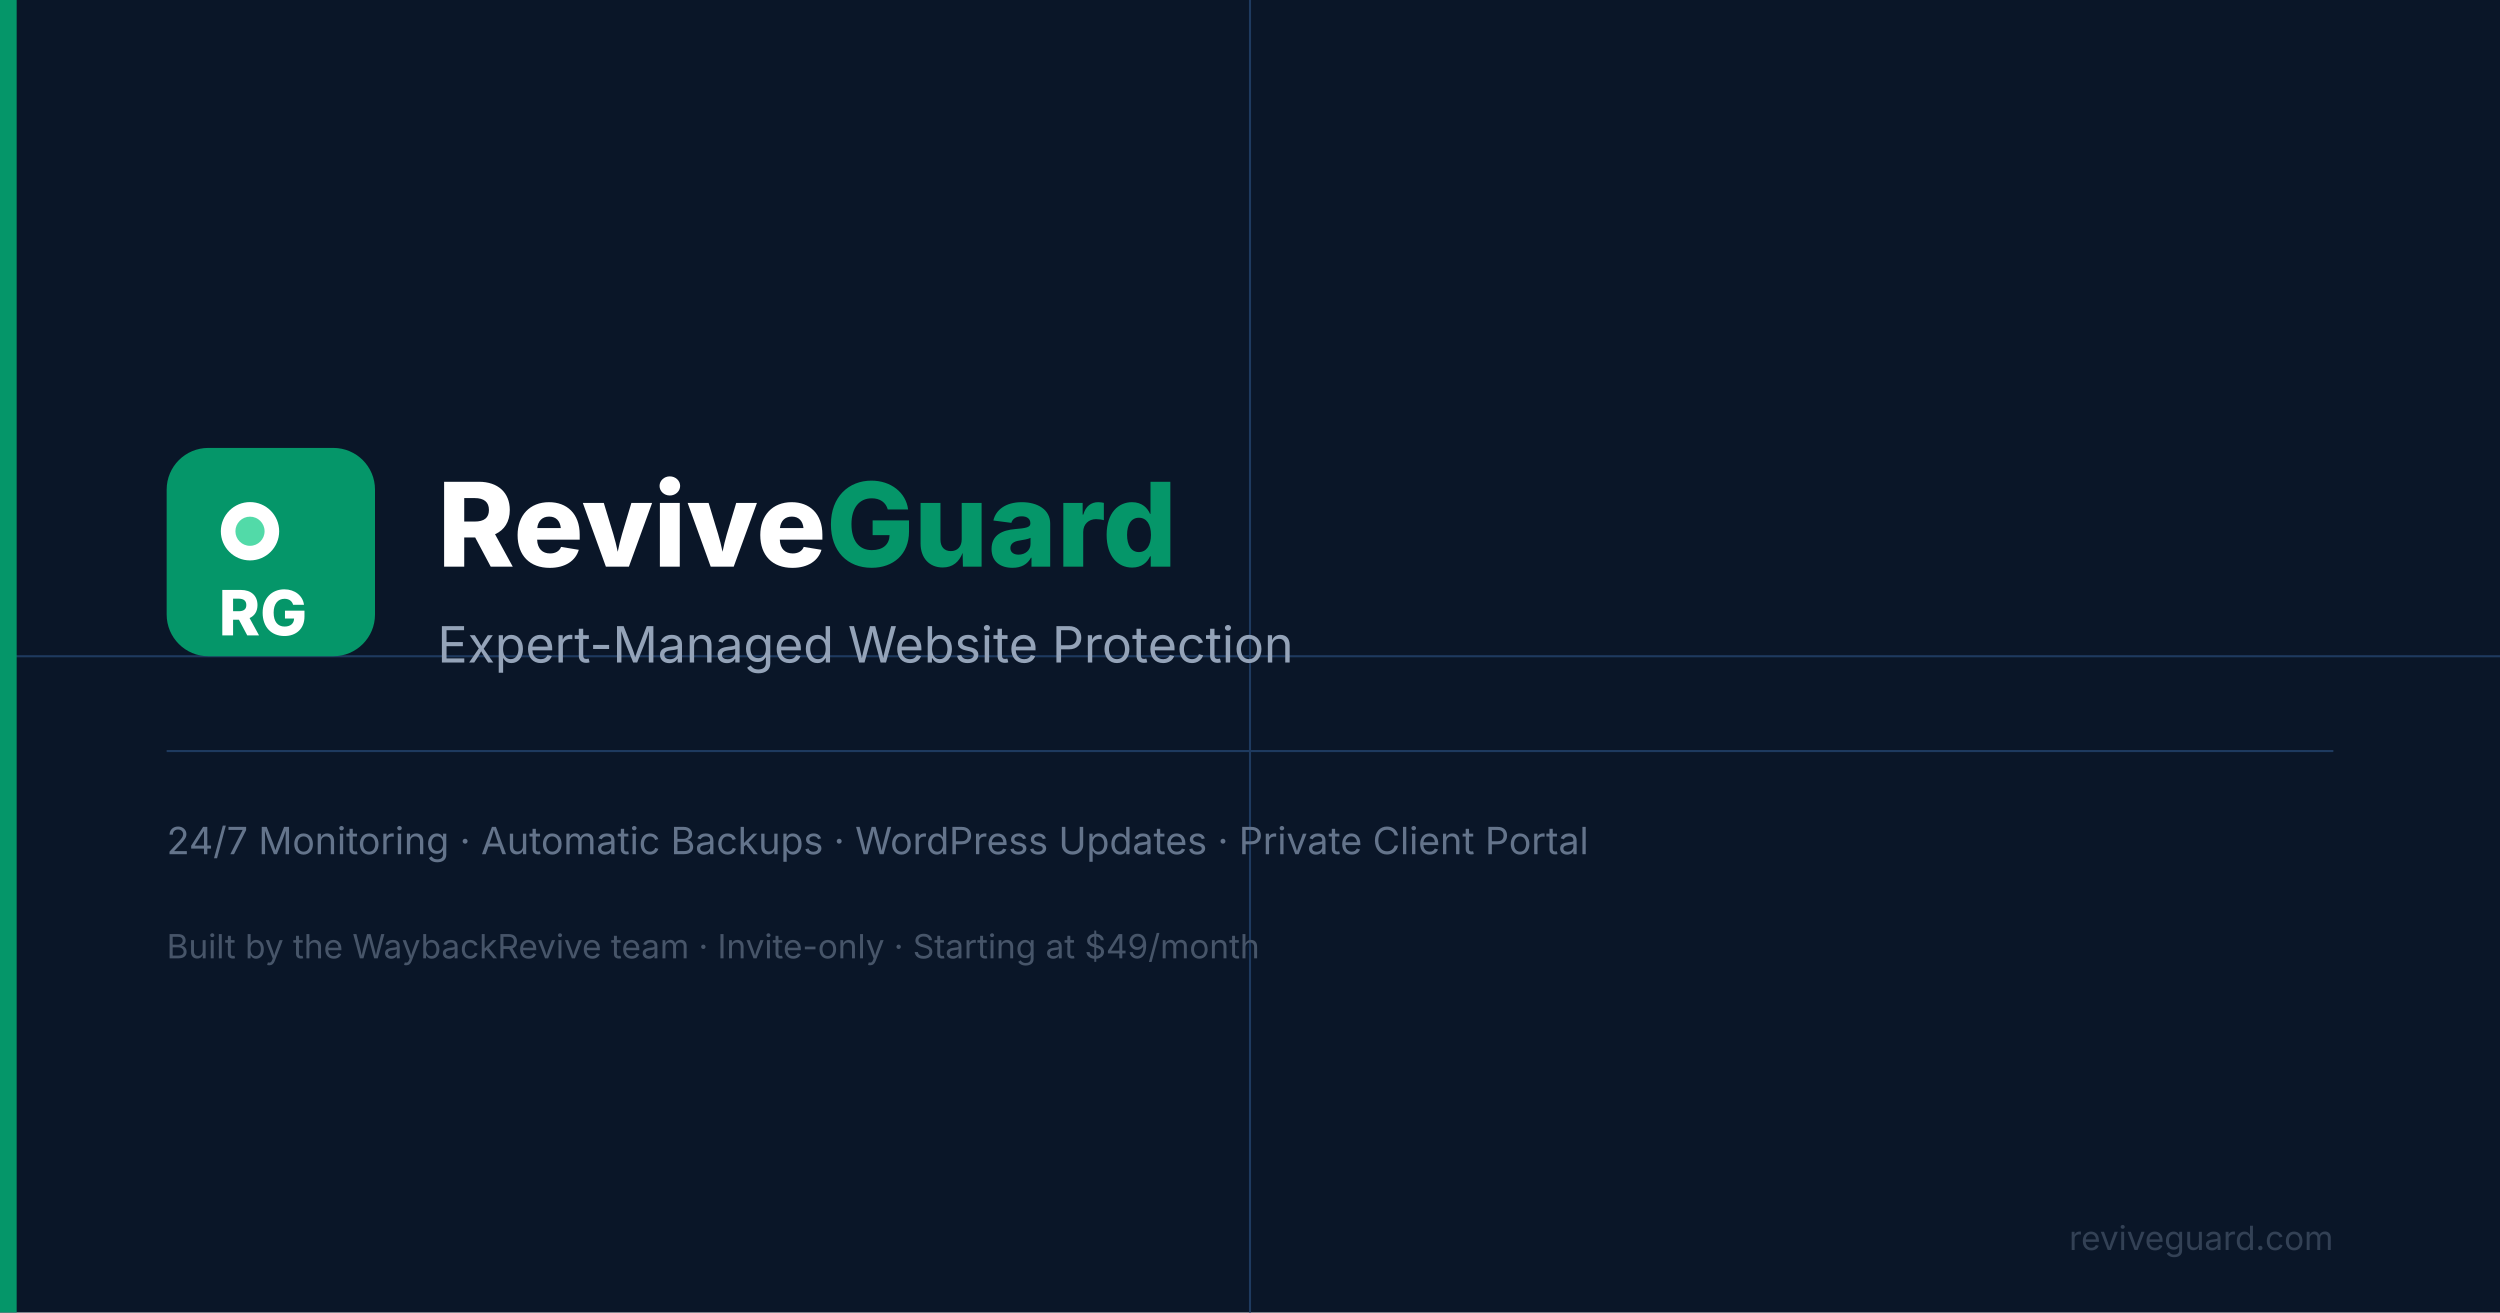
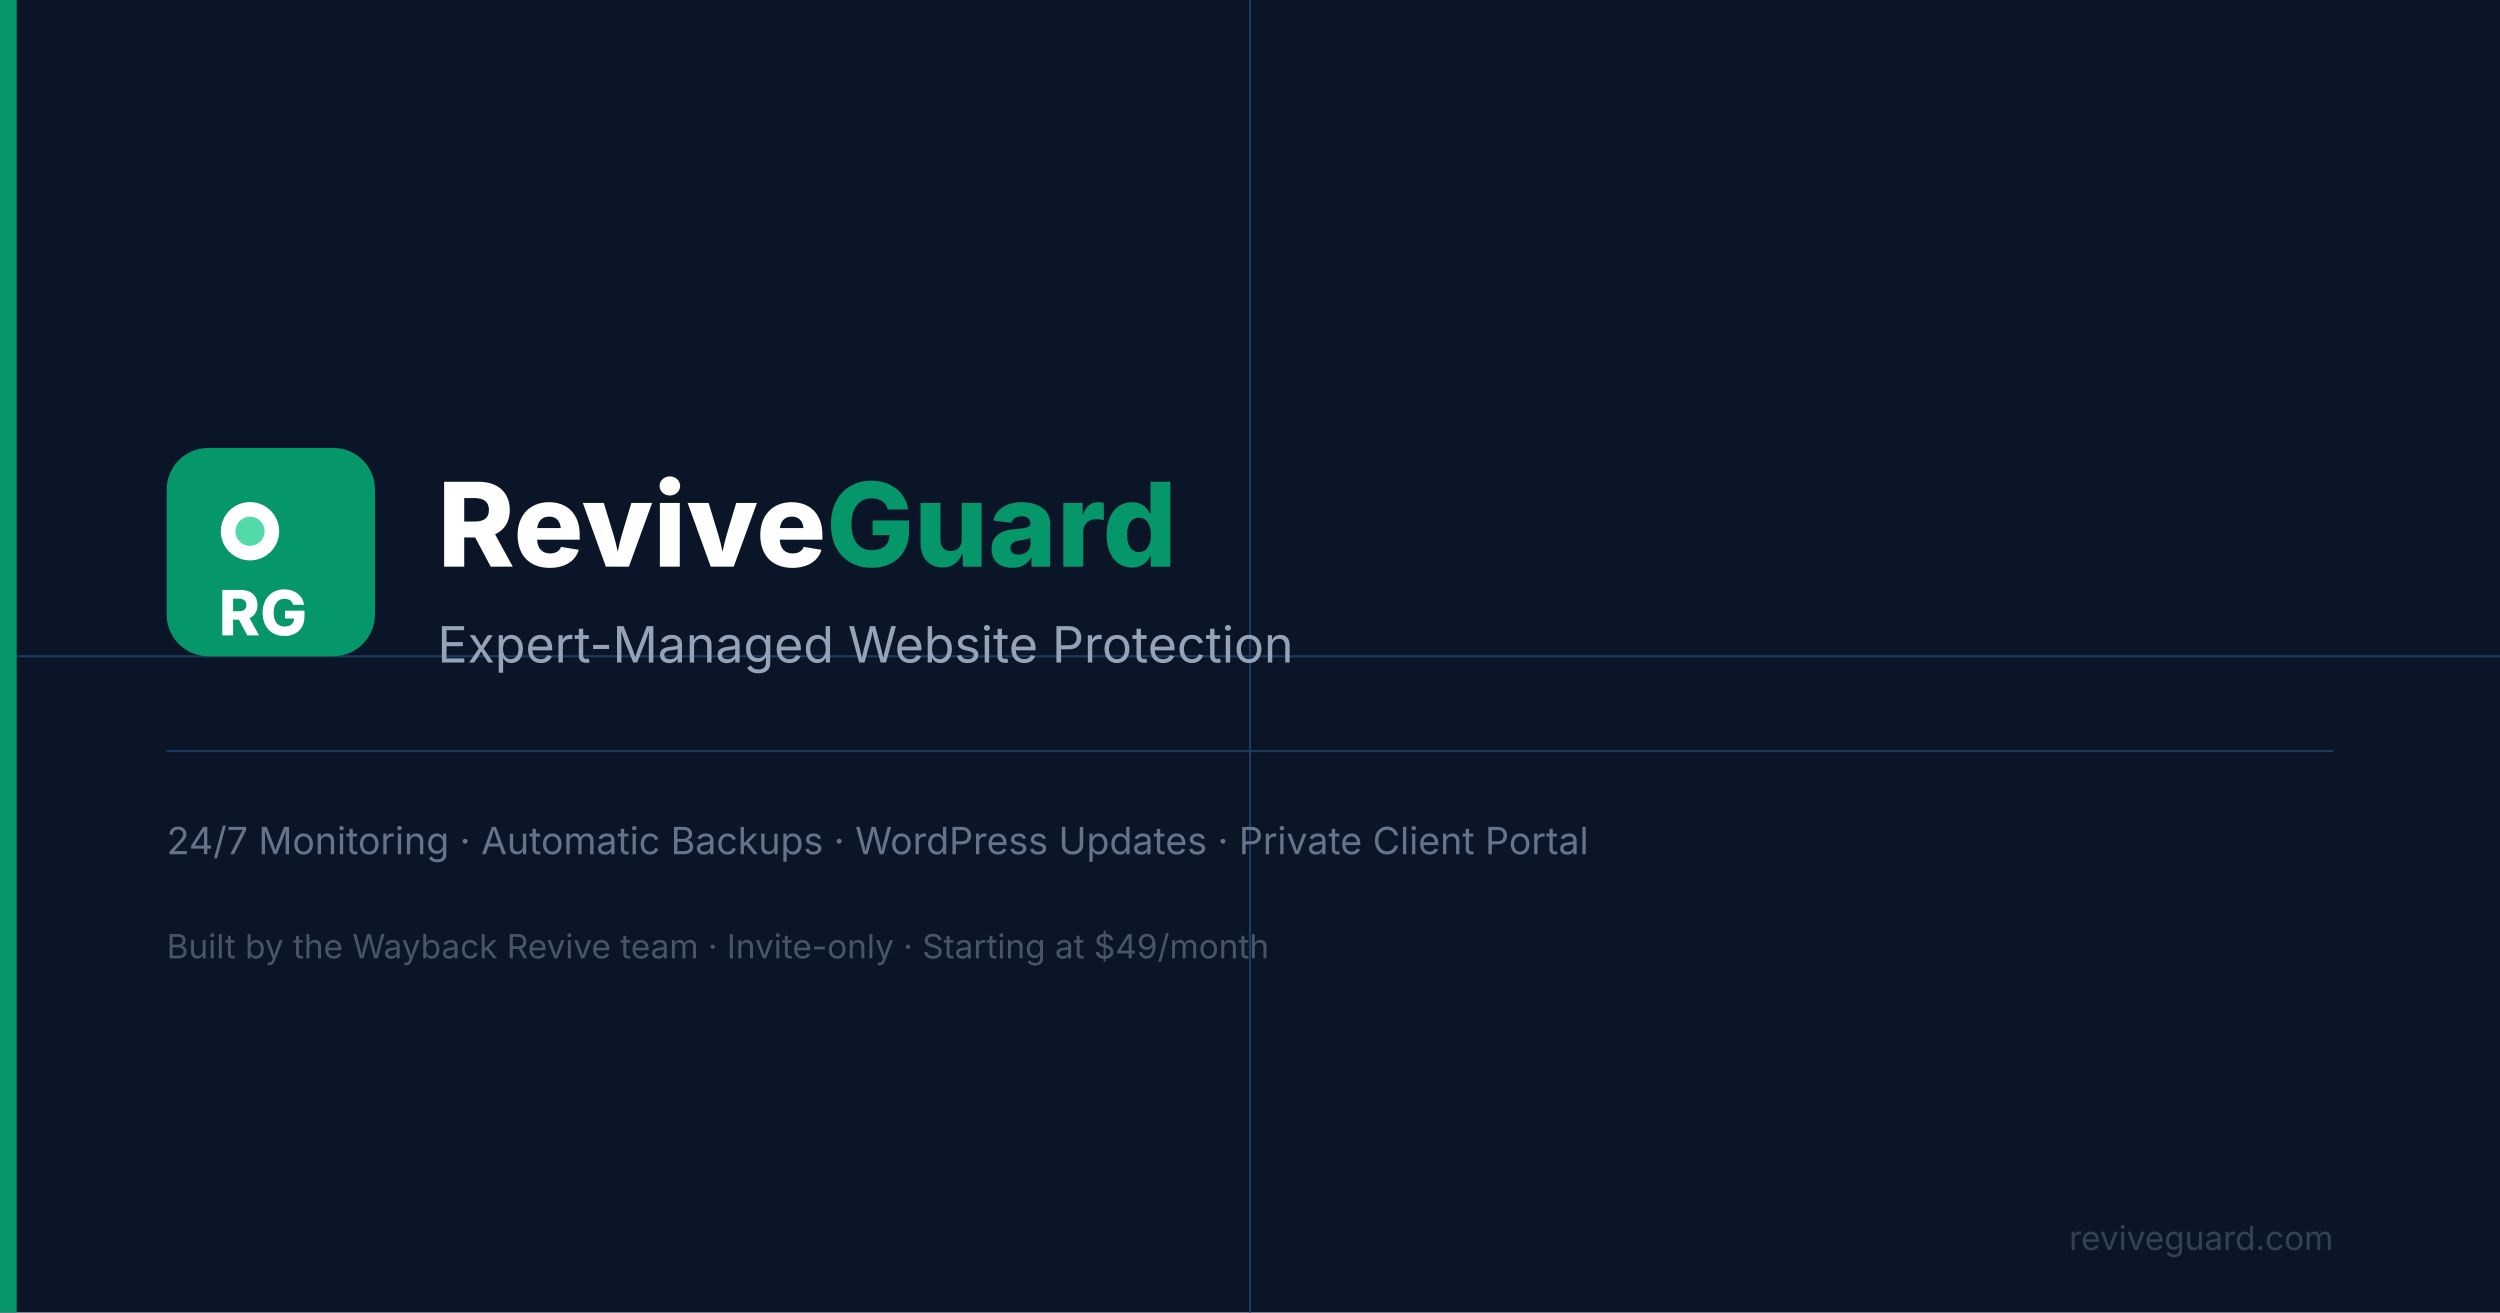
<svg xmlns="http://www.w3.org/2000/svg" viewBox="0 0 1200 630">
  <rect width="1200" height="630" fill="#0a1628" />
  <line x1="0" y1="315" x2="1200" y2="315" stroke="#1e3a5f" stroke-width="1" />
  <line x1="600" y1="0" x2="600" y2="630" stroke="#1e3a5f" stroke-width="1" />
  <rect width="8" height="630" fill="#059669" />
  <rect x="80" y="215" width="100" height="100" rx="20" fill="#059669" />
  <circle cx="120" cy="255" r="14" fill="#ffffff" />
  <circle cx="120" cy="255" r="7" fill="#34d399" opacity="0.85" />
  <text x="105" y="305" font-family="Inter,Arial,sans-serif" font-size="30" font-weight="800" fill="#ffffff">RG</text>
  <text x="210" y="272" font-family="Inter,Arial,sans-serif" font-size="56" font-weight="800" fill="#ffffff">Revive<tspan fill="#059669">Guard</tspan>
  </text>
  <text x="210" y="318" font-family="Inter,Arial,sans-serif" font-size="24" font-weight="400" fill="#94a3b8">Expert-Managed Website Protection</text>
  <rect x="80" y="360" width="1040" height="1" fill="#1e3a5f" />
  <text x="80" y="410" font-family="Inter,Arial,sans-serif" font-size="18" fill="#64748b">24/7 Monitoring  ·  Automatic Backups  ·  WordPress Updates  ·  Private Client Portal</text>
-   <text x="80" y="460" font-family="Inter,Arial,sans-serif" font-size="16" fill="#475569">Built by the WaybackRevive team  ·  Invite-only  ·  Starting at $49/month</text>
+   <text x="80" y="460" font-family="Inter,Arial,sans-serif" font-size="16" fill="#475569">Built by the Wayback Revive team  ·  Invite-only  ·  Starting at $49/month</text>
  <text x="1120" y="600" font-family="Inter,Arial,sans-serif" font-size="16" fill="#334155" text-anchor="end">reviveguard.com</text>
</svg>
